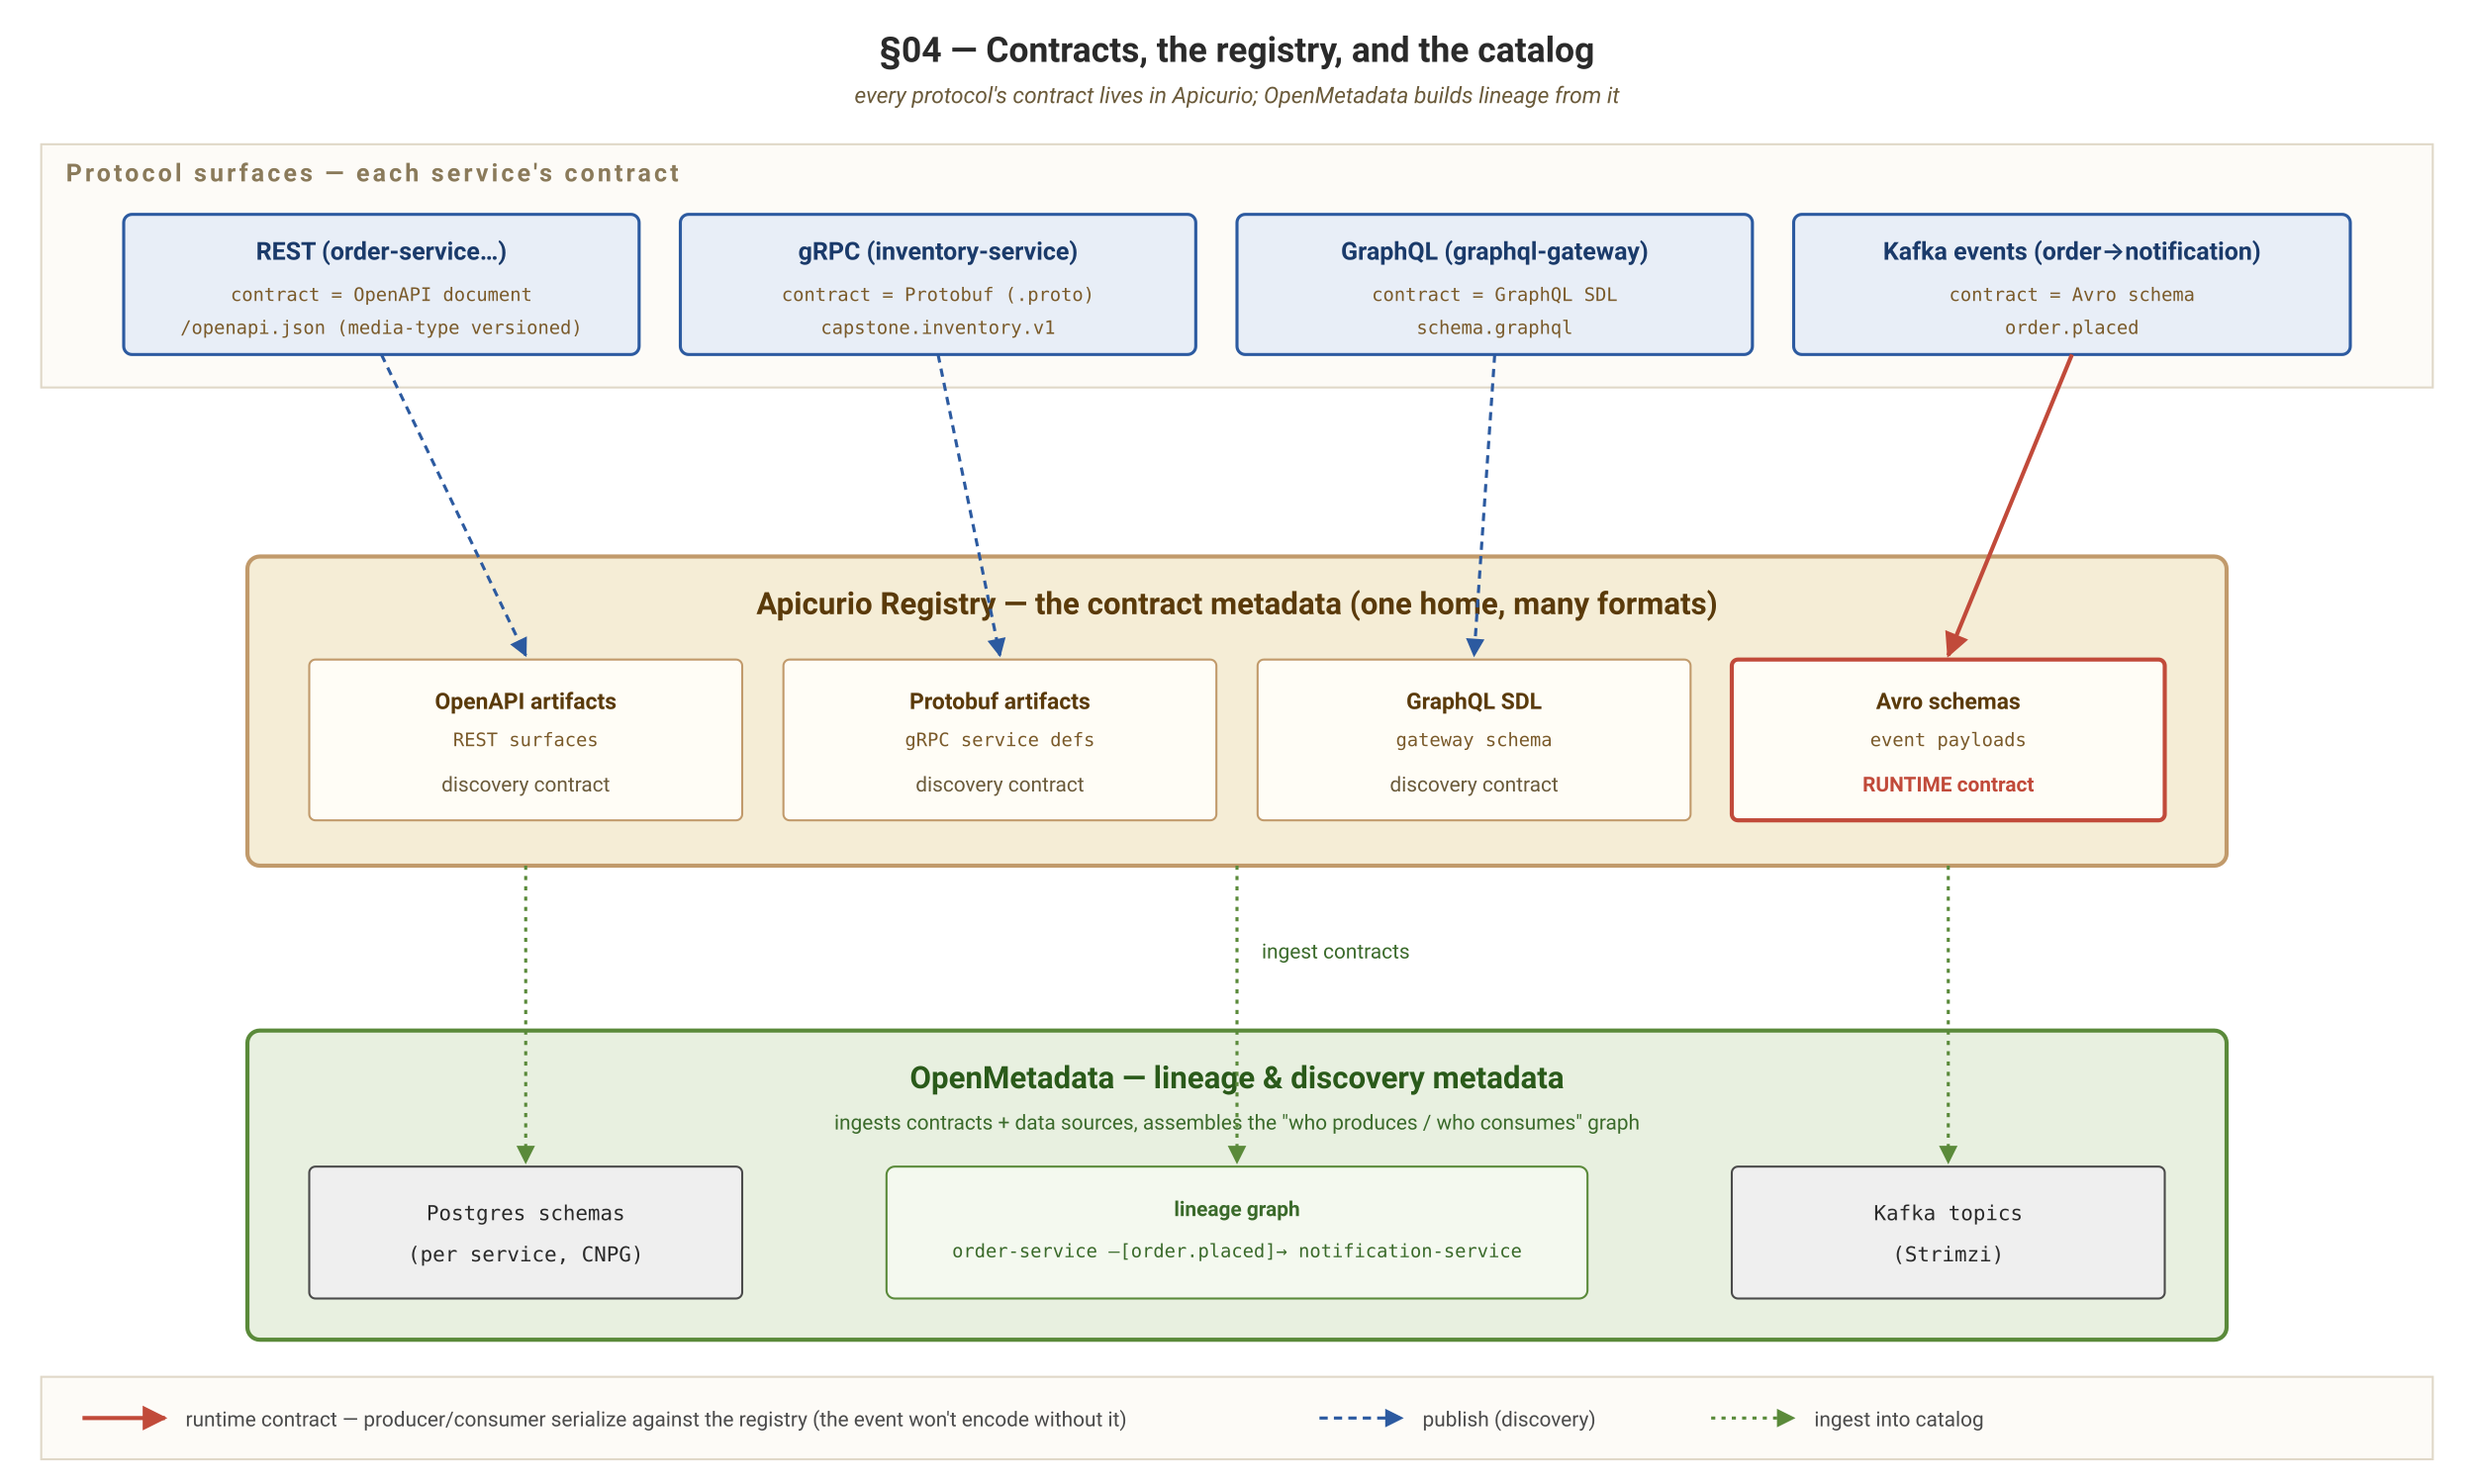
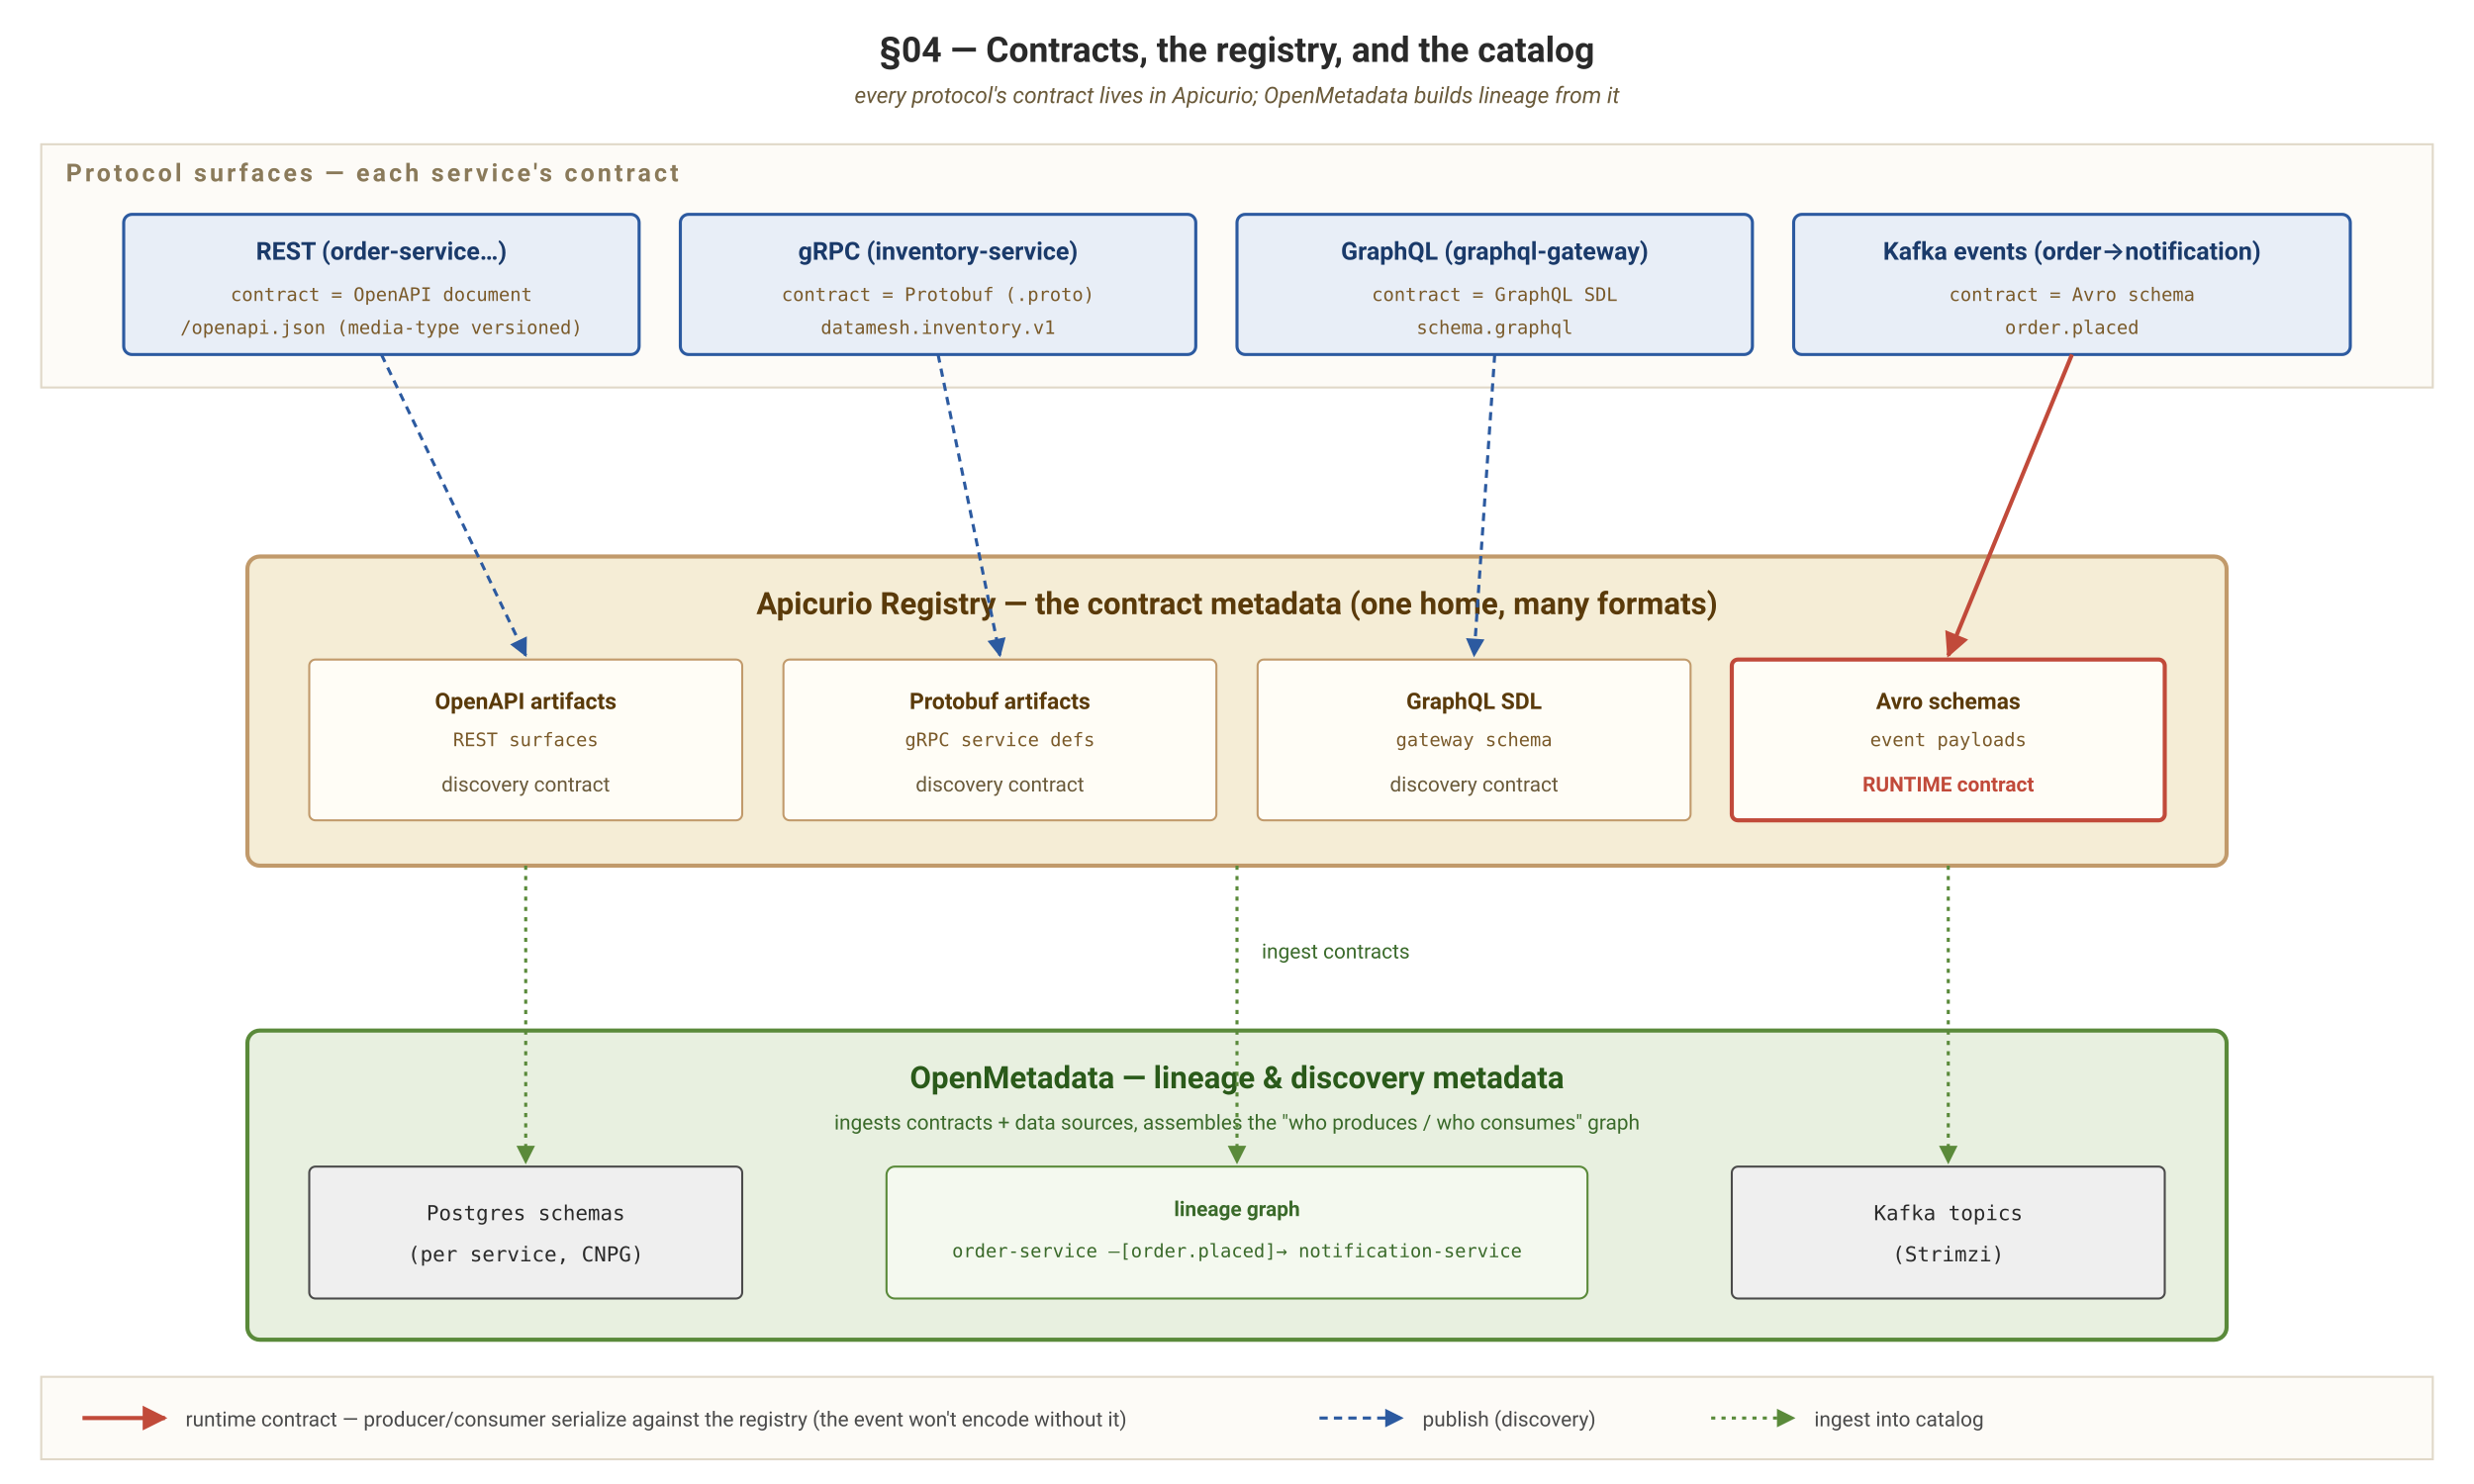
<svg xmlns="http://www.w3.org/2000/svg" viewBox="0 0 1200 720" font-family="-apple-system, BlinkMacSystemFont, 'Segoe UI', Roboto, sans-serif">
  <style>
    .lane-bg { fill: #fdfbf7; stroke: #e0d8c8; stroke-width: 1; }
    .lane-label { font-size: 12px; fill: #8a7a5a; letter-spacing: 1.5px; font-weight: 600; text-transform: uppercase; }
    .service-box { fill: #e8eef7; stroke: #2c5aa0; stroke-width: 1.5; rx: 4; }
    .service-label { font-size: 12px; fill: #1a3a6a; font-weight: 600; }
    .registry-box { fill: #f5edd6; stroke: #c19a6b; stroke-width: 2; rx: 6; }
    .registry-label { font-size: 15px; fill: #5a3a0a; font-weight: 700; }
    .artifact-box { fill: #fffdf6; stroke: #c19a6b; stroke-width: 1; rx: 3; }
    .artifact-label { font-size: 11px; fill: #5a3a0a; font-weight: 600; }
    .artifact-sub { font-size: 9px; fill: #7a5a2a; font-family: 'SF Mono', Menlo, monospace; }
    .catalog-box { fill: #e8f0e0; stroke: #5a8a3a; stroke-width: 2; rx: 6; }
    .catalog-label { font-size: 15px; fill: #2a5a1a; font-weight: 700; }
    .catalog-sub { font-size: 10px; fill: #3a6a2a; }
    .source-box { fill: #efefef; stroke: #4a4a4a; stroke-width: 1; rx: 3; }
    .source-label { font-size: 10px; fill: #2a2a2a; font-family: 'SF Mono', Menlo, monospace; }
    .title { font-size: 17px; fill: #2a2a2a; font-weight: 700; }
    .subtitle { font-size: 11px; fill: #6a5a3a; font-style: italic; }
    .note { font-size: 10px; fill: #6a5a3a; }
    .mono { font-size: 9px; fill: #7a5a2a; font-family: 'SF Mono', Menlo, monospace; }
    .arrow-runtime { stroke: #c14a3a; stroke-width: 2; fill: none; }
    .arrow-publish { stroke: #2c5aa0; stroke-width: 1.5; stroke-dasharray: 4,3; fill: none; }
    .arrow-ingest { stroke: #5a8a3a; stroke-width: 1.5; stroke-dasharray: 2,3; fill: none; }
    .legend-text { font-size: 10px; fill: #4a4a4a; }
  </style>
  <defs>
    <marker id="ah-runtime" viewBox="0 0 10 10" refX="9" refY="5" markerWidth="6" markerHeight="6" orient="auto">
      <path d="M 0,0 L 10,5 L 0,10 z" fill="#c14a3a" />
    </marker>
    <marker id="ah-publish" viewBox="0 0 10 10" refX="9" refY="5" markerWidth="6" markerHeight="6" orient="auto">
      <path d="M 0,0 L 10,5 L 0,10 z" fill="#2c5aa0" />
    </marker>
    <marker id="ah-ingest" viewBox="0 0 10 10" refX="9" refY="5" markerWidth="6" markerHeight="6" orient="auto">
      <path d="M 0,0 L 10,5 L 0,10 z" fill="#5a8a3a" />
    </marker>
  </defs>
  <text x="600" y="30" text-anchor="middle" class="title">§04 — Contracts, the registry, and the catalog</text>
  <text x="600" y="50" text-anchor="middle" class="subtitle">every protocol's contract lives in Apicurio; OpenMetadata builds lineage from it</text>
  <rect x="20" y="70" width="1160" height="118" class="lane-bg" />
  <text x="32" y="88" class="lane-label">Protocol surfaces — each service's contract</text>
  <rect x="60" y="104" width="250" height="68" class="service-box" />
  <text x="185" y="126" text-anchor="middle" class="service-label">REST  (order-service…)</text>
  <text x="185" y="146" text-anchor="middle" class="artifact-sub">contract = OpenAPI document</text>
  <text x="185" y="162" text-anchor="middle" class="mono">/openapi.json  (media-type versioned)</text>
  <rect x="330" y="104" width="250" height="68" class="service-box" />
  <text x="455" y="126" text-anchor="middle" class="service-label">gRPC  (inventory-service)</text>
  <text x="455" y="146" text-anchor="middle" class="artifact-sub">contract = Protobuf (.proto)</text>
-   <text x="455" y="162" text-anchor="middle" class="mono">capstone.inventory.v1</text>
+   <text x="455" y="162" text-anchor="middle" class="mono">datamesh.inventory.v1</text>
  <rect x="600" y="104" width="250" height="68" class="service-box" />
  <text x="725" y="126" text-anchor="middle" class="service-label">GraphQL  (graphql-gateway)</text>
  <text x="725" y="146" text-anchor="middle" class="artifact-sub">contract = GraphQL SDL</text>
  <text x="725" y="162" text-anchor="middle" class="mono">schema.graphql</text>
  <rect x="870" y="104" width="270" height="68" class="service-box" />
  <text x="1005" y="126" text-anchor="middle" class="service-label">Kafka events  (order→notification)</text>
  <text x="1005" y="146" text-anchor="middle" class="artifact-sub">contract = Avro schema</text>
  <text x="1005" y="162" text-anchor="middle" class="mono">order.placed</text>
  <rect x="120" y="270" width="960" height="150" class="registry-box" />
  <text x="600" y="298" text-anchor="middle" class="registry-label">Apicurio Registry — the contract metadata (one home, many formats)</text>
  <rect x="150" y="320" width="210" height="78" class="artifact-box" />
  <text x="255" y="344" text-anchor="middle" class="artifact-label">OpenAPI artifacts</text>
  <text x="255" y="362" text-anchor="middle" class="artifact-sub">REST surfaces</text>
  <text x="255" y="384" text-anchor="middle" class="note">discovery contract</text>
  <rect x="380" y="320" width="210" height="78" class="artifact-box" />
  <text x="485" y="344" text-anchor="middle" class="artifact-label">Protobuf artifacts</text>
  <text x="485" y="362" text-anchor="middle" class="artifact-sub">gRPC service defs</text>
  <text x="485" y="384" text-anchor="middle" class="note">discovery contract</text>
  <rect x="610" y="320" width="210" height="78" class="artifact-box" />
  <text x="715" y="344" text-anchor="middle" class="artifact-label">GraphQL SDL</text>
  <text x="715" y="362" text-anchor="middle" class="artifact-sub">gateway schema</text>
  <text x="715" y="384" text-anchor="middle" class="note">discovery contract</text>
  <rect x="840" y="320" width="210" height="78" class="artifact-box" style="stroke-width:2; stroke:#c14a3a;" />
  <text x="945" y="344" text-anchor="middle" class="artifact-label">Avro schemas</text>
  <text x="945" y="362" text-anchor="middle" class="artifact-sub">event payloads</text>
  <text x="945" y="384" text-anchor="middle" class="note" style="fill:#c14a3a; font-weight:600;">RUNTIME contract</text>
  <path d="M 185,172 L 255,318" class="arrow-publish" marker-end="url(#ah-publish)" />
  <path d="M 455,172 L 485,318" class="arrow-publish" marker-end="url(#ah-publish)" />
  <path d="M 725,172 L 715,318" class="arrow-publish" marker-end="url(#ah-publish)" />
  <path d="M 1005,172 L 945,318" class="arrow-runtime" marker-end="url(#ah-runtime)" />
  <rect x="120" y="500" width="960" height="150" class="catalog-box" />
  <text x="600" y="528" text-anchor="middle" class="catalog-label">OpenMetadata — lineage &amp; discovery metadata</text>
  <text x="600" y="548" text-anchor="middle" class="catalog-sub">ingests contracts + data sources, assembles the "who produces / who consumes" graph</text>
  <rect x="430" y="566" width="340" height="64" style="fill:#f4f9ef; stroke:#5a8a3a; stroke-width:1; rx:4;" />
  <text x="600" y="590" text-anchor="middle" class="catalog-sub" style="font-weight:600;">lineage graph</text>
  <text x="600" y="610" text-anchor="middle" class="mono" style="fill:#3a6a2a;">order-service —[order.placed]→ notification-service</text>
  <rect x="150" y="566" width="210" height="64" class="source-box" />
  <text x="255" y="592" text-anchor="middle" class="source-label">Postgres schemas</text>
  <text x="255" y="612" text-anchor="middle" class="source-label">(per service, CNPG)</text>
  <rect x="840" y="566" width="210" height="64" class="source-box" />
  <text x="945" y="592" text-anchor="middle" class="source-label">Kafka topics</text>
  <text x="945" y="612" text-anchor="middle" class="source-label">(Strimzi)</text>
  <path d="M 600,420 L 600,564" class="arrow-ingest" marker-end="url(#ah-ingest)" />
  <text x="612" y="465" class="note" style="fill:#3a6a2a;">ingest contracts</text>
  <path d="M 255,420 C 255,470 255,500 255,564" class="arrow-ingest" marker-end="url(#ah-ingest)" />
  <path d="M 945,420 C 945,470 945,500 945,564" class="arrow-ingest" marker-end="url(#ah-ingest)" />
  <rect x="20" y="668" width="1160" height="40" class="lane-bg" />
  <line x1="40" y1="688" x2="80" y2="688" class="arrow-runtime" marker-end="url(#ah-runtime)" />
  <text x="90" y="692" class="legend-text">runtime contract — producer/consumer serialize against the registry (the event won't encode without it)</text>
  <line x1="640" y1="688" x2="680" y2="688" class="arrow-publish" marker-end="url(#ah-publish)" />
  <text x="690" y="692" class="legend-text">publish (discovery)</text>
  <line x1="830" y1="688" x2="870" y2="688" class="arrow-ingest" marker-end="url(#ah-ingest)" />
  <text x="880" y="692" class="legend-text">ingest into catalog</text>
</svg>
